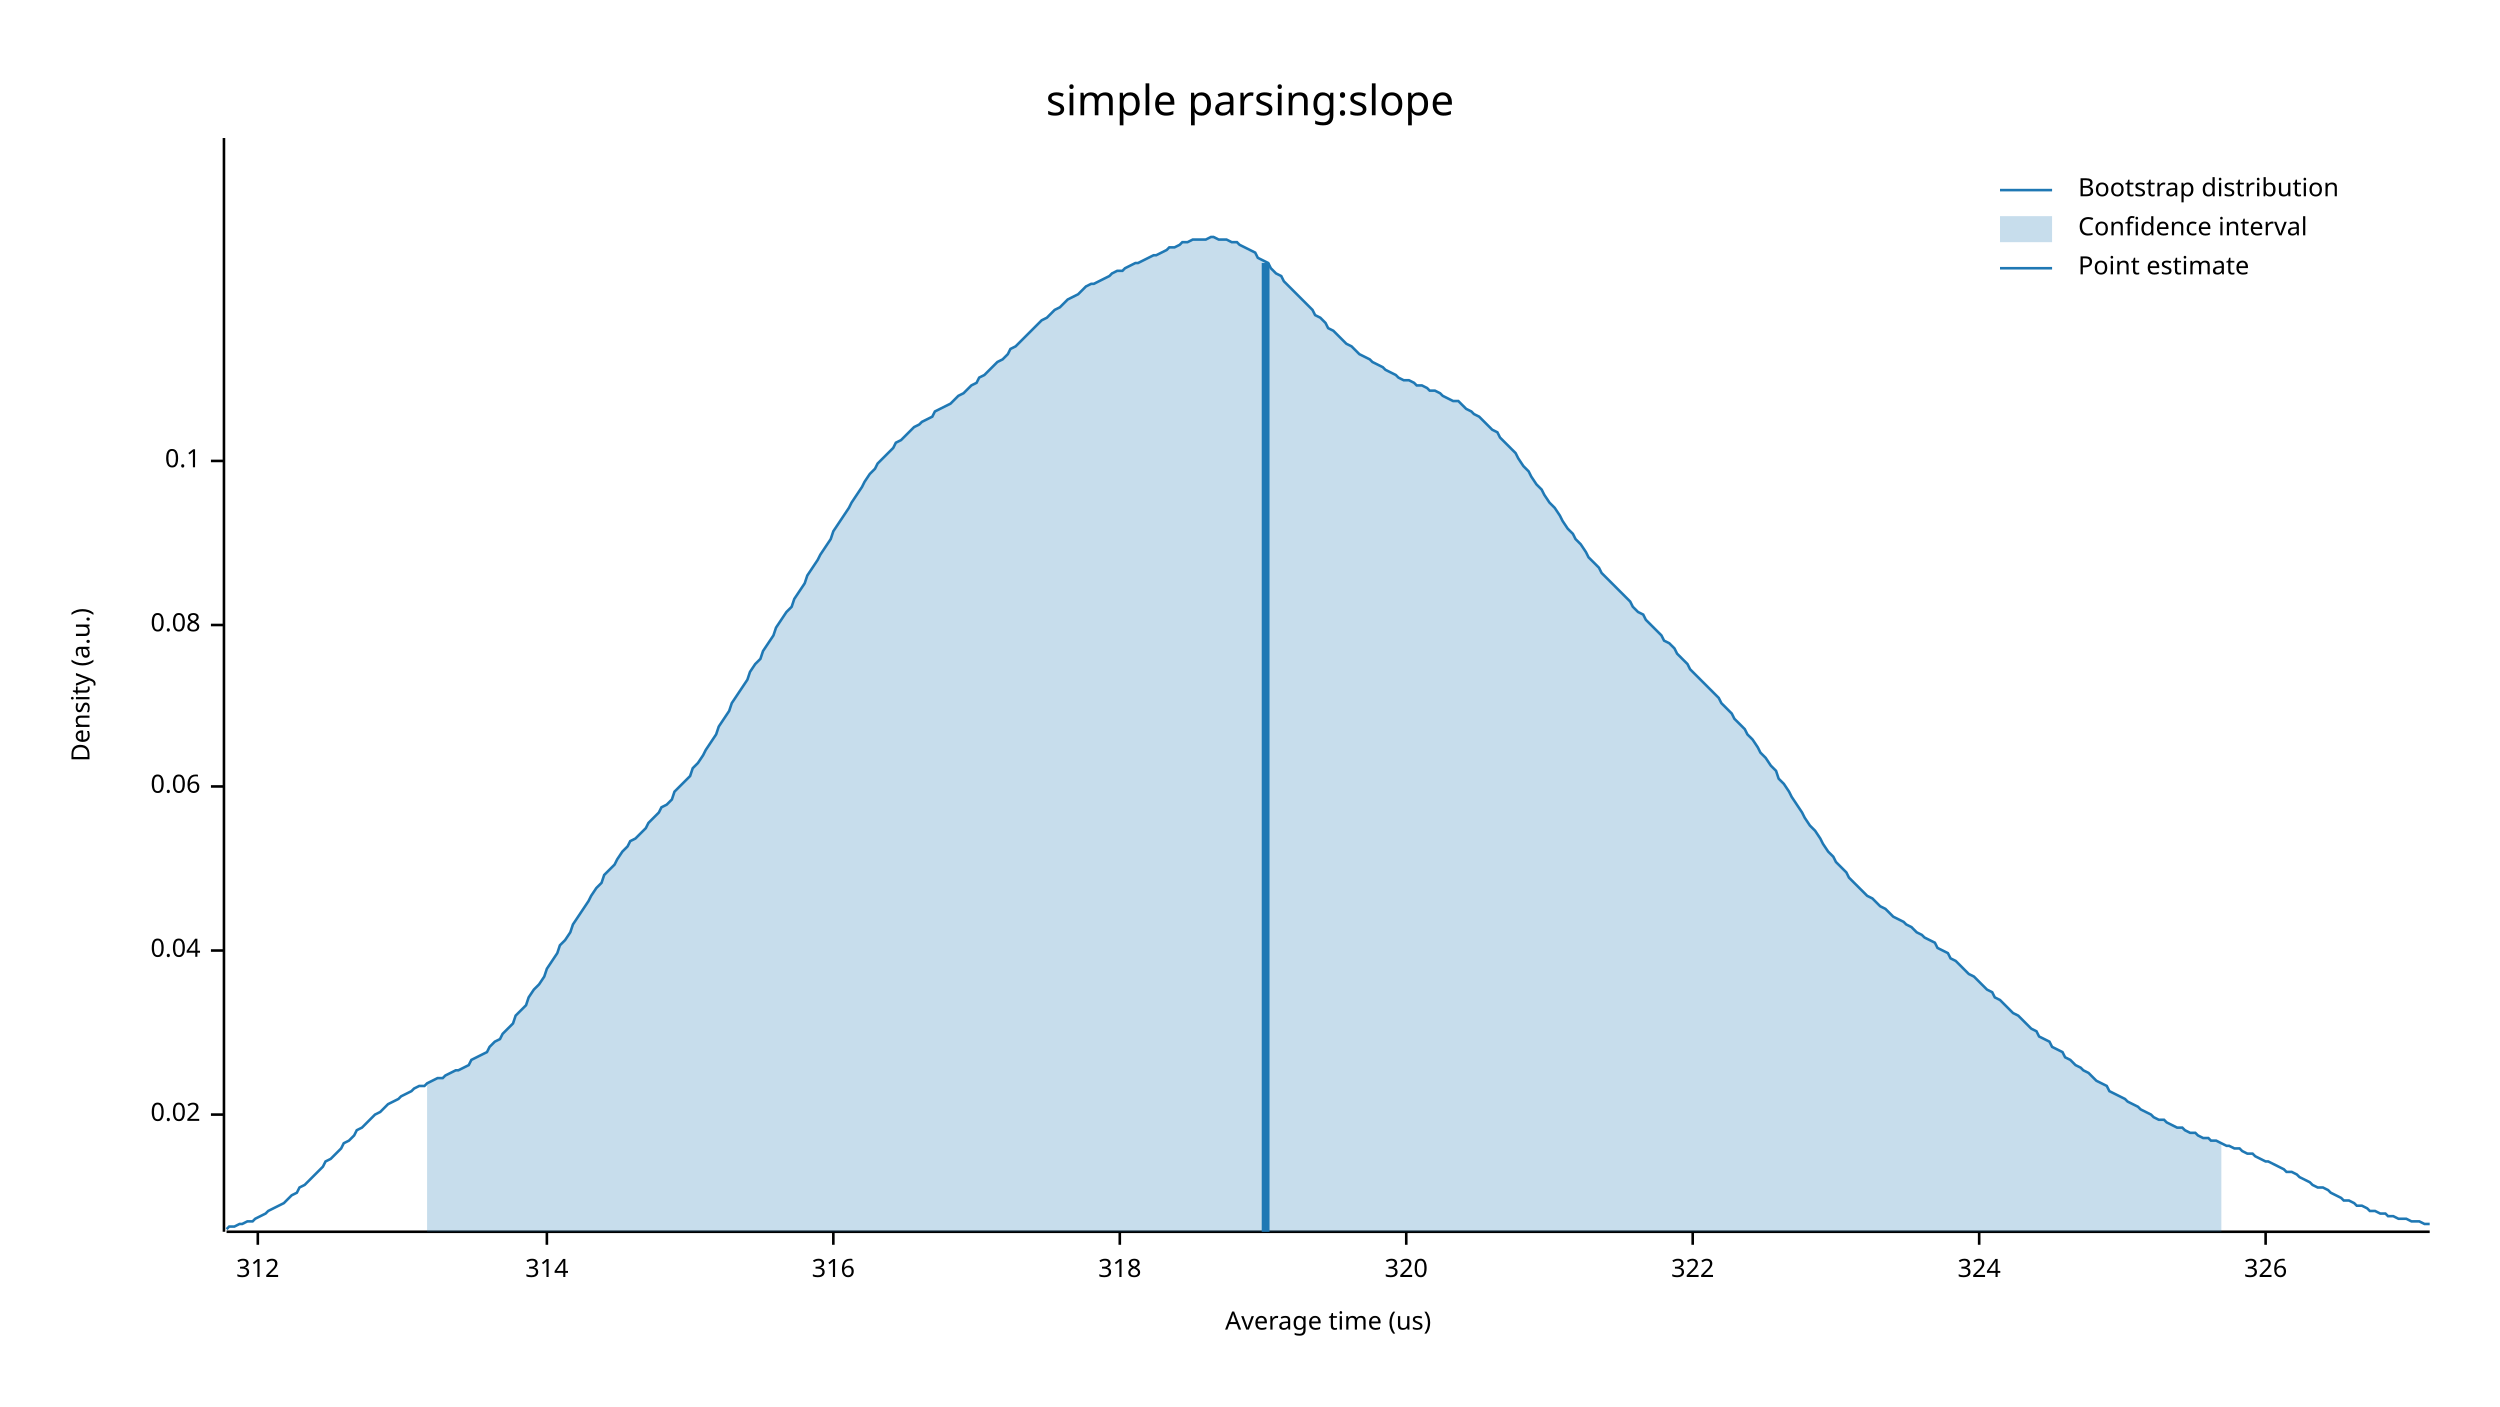
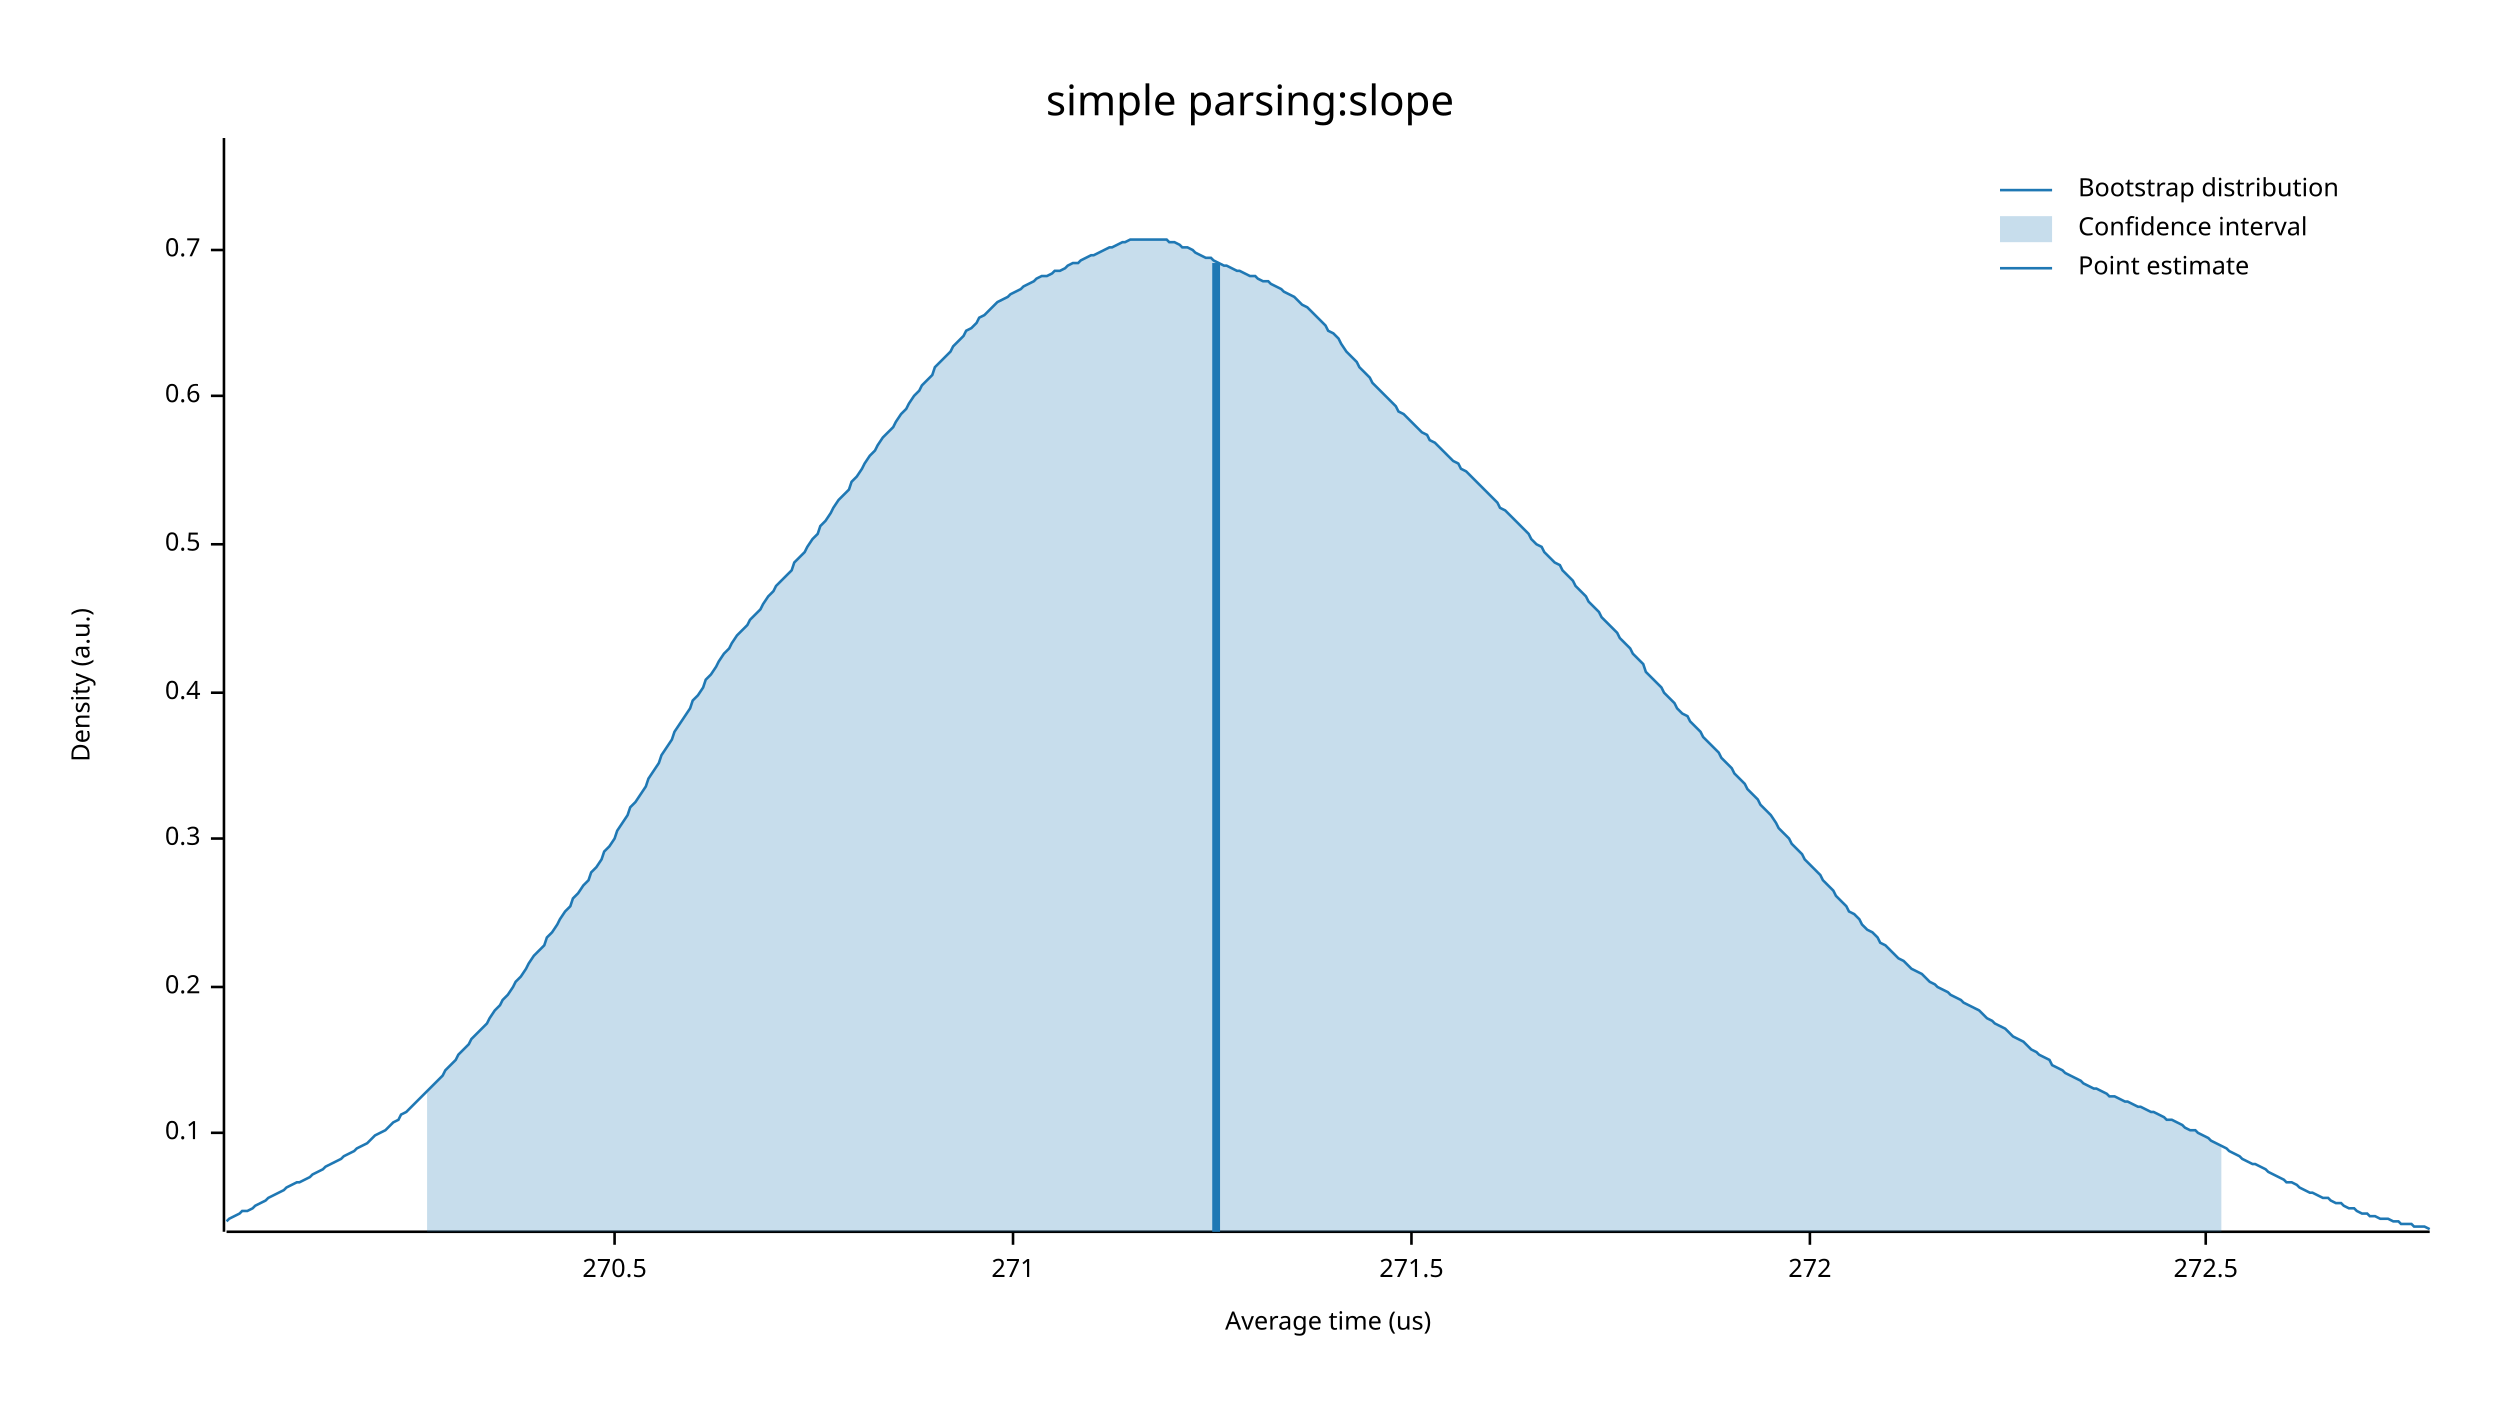
<svg xmlns="http://www.w3.org/2000/svg" width="960" height="540">
  <text x="480" y="32" dy="0.76em" text-anchor="middle" font-family="sans-serif" font-size="16.129" opacity="1" fill="#000000">
simple parsing:slope
</text>
  <text x="27" y="263" dy="0.76em" text-anchor="middle" font-family="sans-serif" font-size="9.677" opacity="1" fill="#000000" transform="rotate(270, 27, 263)">
Density (a.u.)
</text>
  <text x="510" y="513" dy="-0.5ex" text-anchor="middle" font-family="sans-serif" font-size="9.677" opacity="1" fill="#000000">
Average time (us)
</text>
  <polyline fill="none" opacity="1" stroke="#000000" stroke-width="1" points="86,53 86,473 " />
-   <text x="77" y="428" dy="0.5ex" text-anchor="end" font-family="sans-serif" font-size="9.677" opacity="1" fill="#000000">
- 0.02
- </text>
-   <polyline fill="none" opacity="1" stroke="#000000" stroke-width="1" points="81,428 86,428 " />
-   <text x="77" y="365" dy="0.5ex" text-anchor="end" font-family="sans-serif" font-size="9.677" opacity="1" fill="#000000">
- 0.04
- </text>
-   <polyline fill="none" opacity="1" stroke="#000000" stroke-width="1" points="81,365 86,365 " />
-   <text x="77" y="302" dy="0.5ex" text-anchor="end" font-family="sans-serif" font-size="9.677" opacity="1" fill="#000000">
- 0.06
- </text>
-   <polyline fill="none" opacity="1" stroke="#000000" stroke-width="1" points="81,302 86,302 " />
-   <text x="77" y="240" dy="0.5ex" text-anchor="end" font-family="sans-serif" font-size="9.677" opacity="1" fill="#000000">
- 0.08
- </text>
-   <polyline fill="none" opacity="1" stroke="#000000" stroke-width="1" points="81,240 86,240 " />
-   <text x="77" y="177" dy="0.5ex" text-anchor="end" font-family="sans-serif" font-size="9.677" opacity="1" fill="#000000">
+   <text x="77" y="435" dy="0.5ex" text-anchor="end" font-family="sans-serif" font-size="9.677" opacity="1" fill="#000000">
0.1
</text>
-   <polyline fill="none" opacity="1" stroke="#000000" stroke-width="1" points="81,177 86,177 " />
+   <polyline fill="none" opacity="1" stroke="#000000" stroke-width="1" points="81,435 86,435 " />
+   <text x="77" y="379" dy="0.5ex" text-anchor="end" font-family="sans-serif" font-size="9.677" opacity="1" fill="#000000">
+ 0.2
+ </text>
+   <polyline fill="none" opacity="1" stroke="#000000" stroke-width="1" points="81,379 86,379 " />
+   <text x="77" y="322" dy="0.5ex" text-anchor="end" font-family="sans-serif" font-size="9.677" opacity="1" fill="#000000">
+ 0.3
+ </text>
+   <polyline fill="none" opacity="1" stroke="#000000" stroke-width="1" points="81,322 86,322 " />
+   <text x="77" y="266" dy="0.5ex" text-anchor="end" font-family="sans-serif" font-size="9.677" opacity="1" fill="#000000">
+ 0.4
+ </text>
+   <polyline fill="none" opacity="1" stroke="#000000" stroke-width="1" points="81,266 86,266 " />
+   <text x="77" y="209" dy="0.5ex" text-anchor="end" font-family="sans-serif" font-size="9.677" opacity="1" fill="#000000">
+ 0.5
+ </text>
+   <polyline fill="none" opacity="1" stroke="#000000" stroke-width="1" points="81,209 86,209 " />
+   <text x="77" y="152" dy="0.5ex" text-anchor="end" font-family="sans-serif" font-size="9.677" opacity="1" fill="#000000">
+ 0.6
+ </text>
+   <polyline fill="none" opacity="1" stroke="#000000" stroke-width="1" points="81,152 86,152 " />
+   <text x="77" y="96" dy="0.5ex" text-anchor="end" font-family="sans-serif" font-size="9.677" opacity="1" fill="#000000">
+ 0.7
+ </text>
+   <polyline fill="none" opacity="1" stroke="#000000" stroke-width="1" points="81,96 86,96 " />
  <polyline fill="none" opacity="1" stroke="#000000" stroke-width="1" points="87,473 933,473 " />
-   <text x="99" y="483" dy="0.76em" text-anchor="middle" font-family="sans-serif" font-size="9.677" opacity="1" fill="#000000">
- 312
+   <text x="236" y="483" dy="0.76em" text-anchor="middle" font-family="sans-serif" font-size="9.677" opacity="1" fill="#000000">
+ 270.5
</text>
-   <polyline fill="none" opacity="1" stroke="#000000" stroke-width="1" points="99,473 99,478 " />
-   <text x="210" y="483" dy="0.76em" text-anchor="middle" font-family="sans-serif" font-size="9.677" opacity="1" fill="#000000">
- 314
+   <polyline fill="none" opacity="1" stroke="#000000" stroke-width="1" points="236,473 236,478 " />
+   <text x="389" y="483" dy="0.76em" text-anchor="middle" font-family="sans-serif" font-size="9.677" opacity="1" fill="#000000">
+ 271
</text>
-   <polyline fill="none" opacity="1" stroke="#000000" stroke-width="1" points="210,473 210,478 " />
-   <text x="320" y="483" dy="0.76em" text-anchor="middle" font-family="sans-serif" font-size="9.677" opacity="1" fill="#000000">
- 316
+   <polyline fill="none" opacity="1" stroke="#000000" stroke-width="1" points="389,473 389,478 " />
+   <text x="542" y="483" dy="0.76em" text-anchor="middle" font-family="sans-serif" font-size="9.677" opacity="1" fill="#000000">
+ 271.5
</text>
-   <polyline fill="none" opacity="1" stroke="#000000" stroke-width="1" points="320,473 320,478 " />
-   <text x="430" y="483" dy="0.76em" text-anchor="middle" font-family="sans-serif" font-size="9.677" opacity="1" fill="#000000">
- 318
+   <polyline fill="none" opacity="1" stroke="#000000" stroke-width="1" points="542,473 542,478 " />
+   <text x="695" y="483" dy="0.76em" text-anchor="middle" font-family="sans-serif" font-size="9.677" opacity="1" fill="#000000">
+ 272
</text>
-   <polyline fill="none" opacity="1" stroke="#000000" stroke-width="1" points="430,473 430,478 " />
-   <text x="540" y="483" dy="0.76em" text-anchor="middle" font-family="sans-serif" font-size="9.677" opacity="1" fill="#000000">
- 320
+   <polyline fill="none" opacity="1" stroke="#000000" stroke-width="1" points="695,473 695,478 " />
+   <text x="847" y="483" dy="0.76em" text-anchor="middle" font-family="sans-serif" font-size="9.677" opacity="1" fill="#000000">
+ 272.5
</text>
-   <polyline fill="none" opacity="1" stroke="#000000" stroke-width="1" points="540,473 540,478 " />
-   <text x="650" y="483" dy="0.76em" text-anchor="middle" font-family="sans-serif" font-size="9.677" opacity="1" fill="#000000">
- 322
- </text>
-   <polyline fill="none" opacity="1" stroke="#000000" stroke-width="1" points="650,473 650,478 " />
-   <text x="760" y="483" dy="0.76em" text-anchor="middle" font-family="sans-serif" font-size="9.677" opacity="1" fill="#000000">
- 324
- </text>
-   <polyline fill="none" opacity="1" stroke="#000000" stroke-width="1" points="760,473 760,478 " />
-   <text x="870" y="483" dy="0.76em" text-anchor="middle" font-family="sans-serif" font-size="9.677" opacity="1" fill="#000000">
- 326
- </text>
-   <polyline fill="none" opacity="1" stroke="#000000" stroke-width="1" points="870,473 870,478 " />
-   <polyline fill="none" opacity="1" stroke="#1F78B4" stroke-width="1" points="87,472 88,471 90,471 92,470 93,470 95,469 97,469 98,468 100,467 102,466 103,465 105,464 107,463 109,462 110,461 112,459 114,458 115,456 117,455 119,453 120,452 122,450 124,448 125,446 127,445 129,443 131,441 132,439 134,438 136,436 137,434 139,433 141,431 142,430 144,428 146,427 148,425 149,424 151,423 153,422 154,421 156,420 158,419 159,418 161,417 163,417 164,416 166,415 168,414 170,414 171,413 173,412 175,411 176,411 178,410 180,409 181,407 183,406 185,405 187,404 188,402 190,400 192,399 193,397 195,395 197,393 198,390 200,388 202,386 203,383 205,380 207,378 209,375 210,372 212,369 214,366 215,363 217,361 219,358 220,355 222,352 224,349 226,346 227,344 229,341 231,339 232,336 234,334 236,332 237,330 239,327 241,325 242,323 244,322 246,320 248,318 249,316 251,314 253,312 254,310 256,309 258,307 259,304 261,302 263,300 265,298 266,295 268,293 270,290 271,288 273,285 275,282 276,279 278,276 280,273 281,270 283,267 285,264 287,261 288,258 290,255 292,253 293,250 295,247 297,244 298,241 300,238 302,235 304,233 305,230 307,227 309,224 310,221 312,218 314,215 315,213 317,210 319,207 320,204 322,201 324,198 326,195 327,193 329,190 331,187 332,185 334,182 336,180 337,178 339,176 341,174 343,172 344,170 346,169 348,167 349,166 351,164 353,163 354,162 356,161 358,160 359,158 361,157 363,156 365,155 366,154 368,152 370,151 371,150 373,148 375,147 376,145 378,144 380,142 381,141 383,139 385,138 387,136 388,134 390,133 392,131 393,130 395,128 397,126 398,125 400,123 402,122 404,120 405,119 407,118 409,116 410,115 412,114 414,113 415,112 417,110 419,109 420,109 422,108 424,107 426,106 427,105 429,104 431,104 432,103 434,102 436,101 437,101 439,100 441,99 443,98 444,98 446,97 448,96 449,95 451,95 453,94 454,93 456,93 458,92 459,92 461,92 463,92 465,91 466,91 468,92 470,92 471,92 473,93 475,93 476,94 478,95 480,96 482,97 483,99 485,100 487,101 488,103 490,105 492,106 493,108 495,110 497,112 498,113 500,115 502,117 504,119 505,121 507,122 509,124 510,126 512,127 514,129 515,130 517,132 519,133 521,135 522,136 524,137 526,138 527,139 529,140 531,141 532,142 534,143 536,144 537,145 539,146 541,146 543,147 544,148 546,148 548,149 549,150 551,150 553,151 554,152 556,153 558,154 560,154 561,155 563,157 565,158 566,159 568,160 570,162 571,163 573,165 575,166 576,168 578,170 580,172 582,174 583,176 585,179 587,181 588,183 590,186 592,188 593,190 595,193 597,195 599,198 600,200 602,203 604,205 605,207 607,209 609,212 610,214 612,216 614,218 615,220 617,222 619,224 621,226 622,227 624,229 626,231 627,233 629,235 631,236 632,238 634,240 636,242 638,244 639,246 641,247 643,249 644,251 646,253 648,255 649,257 651,259 653,261 654,262 656,264 658,266 660,268 661,270 663,272 665,274 666,276 668,278 670,280 671,282 673,284 675,287 676,289 678,291 680,294 682,296 683,299 685,301 687,304 688,306 690,309 692,312 693,314 695,317 697,319 699,322 700,324 702,327 704,329 705,331 707,333 709,335 710,337 712,339 714,341 715,342 717,344 719,345 721,347 722,348 724,349 726,351 727,352 729,353 731,354 732,355 734,356 736,358 738,359 739,360 741,361 743,362 744,364 746,365 748,366 749,368 751,369 753,371 754,372 756,374 758,375 760,377 761,378 763,380 765,381 766,383 768,384 770,386 771,387 773,389 775,390 777,392 778,393 780,395 782,396 783,398 785,399 787,400 788,402 790,403 792,404 793,406 795,407 797,409 799,410 800,411 802,412 804,414 805,415 807,416 809,417 810,419 812,420 814,421 816,422 817,423 819,424 821,425 822,426 824,427 826,428 827,429 829,430 831,430 832,431 834,432 836,433 838,433 839,434 841,435 843,435 844,436 846,437 848,437 849,438 851,438 853,439 855,440 856,440 858,441 860,441 861,442 863,443 865,443 866,444 868,445 870,446 871,446 873,447 875,448 877,449 878,450 880,450 882,451 883,452 885,453 887,454 888,455 890,456 892,456 894,457 895,458 897,459 899,460 900,461 902,461 904,462 905,463 907,463 909,464 910,465 912,465 914,466 916,466 917,467 919,467 921,468 922,468 924,468 926,469 927,469 929,469 931,470 933,470 " />
-   <polygon opacity="0.25" fill="#1F78B4" points="164,416 166,415 168,414 170,414 171,413 173,412 175,411 176,411 178,410 180,409 181,407 183,406 185,405 187,404 188,402 190,400 192,399 193,397 195,395 197,393 198,390 200,388 202,386 203,383 205,380 207,378 209,375 210,372 212,369 214,366 215,363 217,361 219,358 220,355 222,352 224,349 226,346 227,344 229,341 231,339 232,336 234,334 236,332 237,330 239,327 241,325 242,323 244,322 246,320 248,318 249,316 251,314 253,312 254,310 256,309 258,307 259,304 261,302 263,300 265,298 266,295 268,293 270,290 271,288 273,285 275,282 276,279 278,276 280,273 281,270 283,267 285,264 287,261 288,258 290,255 292,253 293,250 295,247 297,244 298,241 300,238 302,235 304,233 305,230 307,227 309,224 310,221 312,218 314,215 315,213 317,210 319,207 320,204 322,201 324,198 326,195 327,193 329,190 331,187 332,185 334,182 336,180 337,178 339,176 341,174 343,172 344,170 346,169 348,167 349,166 351,164 353,163 354,162 356,161 358,160 359,158 361,157 363,156 365,155 366,154 368,152 370,151 371,150 373,148 375,147 376,145 378,144 380,142 381,141 383,139 385,138 387,136 388,134 390,133 392,131 393,130 395,128 397,126 398,125 400,123 402,122 404,120 405,119 407,118 409,116 410,115 412,114 414,113 415,112 417,110 419,109 420,109 422,108 424,107 426,106 427,105 429,104 431,104 432,103 434,102 436,101 437,101 439,100 441,99 443,98 444,98 446,97 448,96 449,95 451,95 453,94 454,93 456,93 458,92 459,92 461,92 463,92 465,91 466,91 468,92 470,92 471,92 473,93 475,93 476,94 478,95 480,96 482,97 483,99 485,100 487,101 488,103 490,105 492,106 493,108 495,110 497,112 498,113 500,115 502,117 504,119 505,121 507,122 509,124 510,126 512,127 514,129 515,130 517,132 519,133 521,135 522,136 524,137 526,138 527,139 529,140 531,141 532,142 534,143 536,144 537,145 539,146 541,146 543,147 544,148 546,148 548,149 549,150 551,150 553,151 554,152 556,153 558,154 560,154 561,155 563,157 565,158 566,159 568,160 570,162 571,163 573,165 575,166 576,168 578,170 580,172 582,174 583,176 585,179 587,181 588,183 590,186 592,188 593,190 595,193 597,195 599,198 600,200 602,203 604,205 605,207 607,209 609,212 610,214 612,216 614,218 615,220 617,222 619,224 621,226 622,227 624,229 626,231 627,233 629,235 631,236 632,238 634,240 636,242 638,244 639,246 641,247 643,249 644,251 646,253 648,255 649,257 651,259 653,261 654,262 656,264 658,266 660,268 661,270 663,272 665,274 666,276 668,278 670,280 671,282 673,284 675,287 676,289 678,291 680,294 682,296 683,299 685,301 687,304 688,306 690,309 692,312 693,314 695,317 697,319 699,322 700,324 702,327 704,329 705,331 707,333 709,335 710,337 712,339 714,341 715,342 717,344 719,345 721,347 722,348 724,349 726,351 727,352 729,353 731,354 732,355 734,356 736,358 738,359 739,360 741,361 743,362 744,364 746,365 748,366 749,368 751,369 753,371 754,372 756,374 758,375 760,377 761,378 763,380 765,381 766,383 768,384 770,386 771,387 773,389 775,390 777,392 778,393 780,395 782,396 783,398 785,399 787,400 788,402 790,403 792,404 793,406 795,407 797,409 799,410 800,411 802,412 804,414 805,415 807,416 809,417 810,419 812,420 814,421 816,422 817,423 819,424 821,425 822,426 824,427 826,428 827,429 829,430 831,430 832,431 834,432 836,433 838,433 839,434 841,435 843,435 844,436 846,437 848,437 849,438 851,438 853,439 853,473 164,473 " />
-   <polyline fill="none" opacity="1" stroke="#1F78B4" stroke-width="3" points="486,473 486,101 " />
+   <polyline fill="none" opacity="1" stroke="#000000" stroke-width="1" points="847,473 847,478 " />
+   <polyline fill="none" opacity="1" stroke="#1F78B4" stroke-width="1" points="87,469 88,468 90,467 92,466 93,465 95,465 97,464 98,463 100,462 102,461 103,460 105,459 107,458 109,457 110,456 112,455 114,454 115,454 117,453 119,452 120,451 122,450 124,449 125,448 127,447 129,446 131,445 132,444 134,443 136,442 137,441 139,440 141,439 142,438 144,436 146,435 148,434 149,433 151,431 153,430 154,428 156,427 158,425 159,424 161,422 163,420 164,419 166,417 168,415 170,413 171,411 173,409 175,407 176,405 178,403 180,401 181,399 183,397 185,395 187,393 188,391 190,388 192,386 193,384 195,382 197,379 198,377 200,375 202,372 203,370 205,367 207,365 209,363 210,360 212,358 214,355 215,353 217,350 219,348 220,345 222,343 224,340 226,338 227,335 229,333 231,330 232,327 234,325 236,322 237,319 239,316 241,313 242,310 244,308 246,305 248,302 249,299 251,296 253,293 254,290 256,287 258,284 259,281 261,278 263,275 265,272 266,269 268,267 270,264 271,261 273,259 275,256 276,254 278,251 280,249 281,247 283,244 285,242 287,240 288,238 290,236 292,234 293,232 295,229 297,227 298,225 300,223 302,221 304,219 305,216 307,214 309,212 310,210 312,207 314,205 315,202 317,200 319,197 320,195 322,192 324,190 326,188 327,185 329,183 331,180 332,178 334,175 336,173 337,171 339,168 341,166 343,164 344,162 346,159 348,157 349,155 351,152 353,150 354,148 356,146 358,144 359,141 361,139 363,137 365,135 366,133 368,131 370,129 371,127 373,126 375,124 376,122 378,121 380,119 381,118 383,116 385,115 387,114 388,113 390,112 392,111 393,110 395,109 397,108 398,107 400,106 402,106 404,105 405,104 407,104 409,103 410,102 412,101 414,101 415,100 417,99 419,98 420,98 422,97 424,96 426,95 427,95 429,94 431,93 432,93 434,92 436,92 437,92 439,92 441,92 443,92 444,92 446,92 448,92 449,93 451,93 453,94 454,95 456,95 458,96 459,97 461,98 463,99 465,99 466,100 468,101 470,102 471,102 473,103 475,104 476,104 478,105 480,106 482,106 483,107 485,108 487,108 488,109 490,110 492,111 493,112 495,113 497,114 498,115 500,117 502,118 504,120 505,121 507,123 509,125 510,127 512,128 514,130 515,132 517,135 519,137 521,139 522,141 524,143 526,145 527,147 529,149 531,151 532,152 534,154 536,156 537,158 539,159 541,161 543,163 544,164 546,166 548,167 549,169 551,170 553,172 554,173 556,175 558,177 560,178 561,180 563,181 565,183 566,184 568,186 570,188 571,189 573,191 575,193 576,195 578,196 580,198 582,200 583,201 585,203 587,205 588,207 590,209 592,210 593,212 595,214 597,216 599,217 600,219 602,221 604,223 605,225 607,227 609,229 610,231 612,233 614,235 615,237 617,239 619,241 621,243 622,245 624,247 626,249 627,251 629,253 631,255 632,258 634,260 636,262 638,264 639,266 641,268 643,270 644,272 646,274 648,275 649,277 651,279 653,281 654,283 656,285 658,287 660,289 661,291 663,293 665,295 666,297 668,299 670,301 671,303 673,305 675,307 676,309 678,311 680,313 682,316 683,318 685,320 687,322 688,324 690,326 692,328 693,330 695,332 697,334 699,336 700,338 702,340 704,342 705,344 707,346 709,348 710,350 712,351 714,353 715,355 717,357 719,358 721,360 722,362 724,363 726,365 727,366 729,368 731,369 732,370 734,372 736,373 738,374 739,375 741,377 743,378 744,379 746,380 748,381 749,382 751,383 753,384 754,385 756,386 758,387 760,388 761,389 763,391 765,392 766,393 768,394 770,395 771,396 773,398 775,399 777,400 778,401 780,403 782,404 783,405 785,406 787,407 788,409 790,410 792,411 793,412 795,413 797,414 799,415 800,416 802,417 804,418 805,418 807,419 809,420 810,421 812,421 814,422 816,423 817,423 819,424 821,425 822,425 824,426 826,427 827,427 829,428 831,429 832,430 834,430 836,431 838,432 839,433 841,434 843,434 844,435 846,436 848,437 849,438 851,439 853,440 855,441 856,442 858,443 860,444 861,445 863,446 865,447 866,447 868,448 870,449 871,450 873,451 875,452 877,453 878,454 880,454 882,455 883,456 885,457 887,458 888,458 890,459 892,460 894,460 895,461 897,462 899,462 900,463 902,464 904,464 905,465 907,466 909,466 910,467 912,467 914,468 916,468 917,468 919,469 921,469 922,470 924,470 926,470 927,471 929,471 931,471 933,472 " />
+   <polygon opacity="0.25" fill="#1F78B4" points="164,419 166,417 168,415 170,413 171,411 173,409 175,407 176,405 178,403 180,401 181,399 183,397 185,395 187,393 188,391 190,388 192,386 193,384 195,382 197,379 198,377 200,375 202,372 203,370 205,367 207,365 209,363 210,360 212,358 214,355 215,353 217,350 219,348 220,345 222,343 224,340 226,338 227,335 229,333 231,330 232,327 234,325 236,322 237,319 239,316 241,313 242,310 244,308 246,305 248,302 249,299 251,296 253,293 254,290 256,287 258,284 259,281 261,278 263,275 265,272 266,269 268,267 270,264 271,261 273,259 275,256 276,254 278,251 280,249 281,247 283,244 285,242 287,240 288,238 290,236 292,234 293,232 295,229 297,227 298,225 300,223 302,221 304,219 305,216 307,214 309,212 310,210 312,207 314,205 315,202 317,200 319,197 320,195 322,192 324,190 326,188 327,185 329,183 331,180 332,178 334,175 336,173 337,171 339,168 341,166 343,164 344,162 346,159 348,157 349,155 351,152 353,150 354,148 356,146 358,144 359,141 361,139 363,137 365,135 366,133 368,131 370,129 371,127 373,126 375,124 376,122 378,121 380,119 381,118 383,116 385,115 387,114 388,113 390,112 392,111 393,110 395,109 397,108 398,107 400,106 402,106 404,105 405,104 407,104 409,103 410,102 412,101 414,101 415,100 417,99 419,98 420,98 422,97 424,96 426,95 427,95 429,94 431,93 432,93 434,92 436,92 437,92 439,92 441,92 443,92 444,92 446,92 448,92 449,93 451,93 453,94 454,95 456,95 458,96 459,97 461,98 463,99 465,99 466,100 468,101 470,102 471,102 473,103 475,104 476,104 478,105 480,106 482,106 483,107 485,108 487,108 488,109 490,110 492,111 493,112 495,113 497,114 498,115 500,117 502,118 504,120 505,121 507,123 509,125 510,127 512,128 514,130 515,132 517,135 519,137 521,139 522,141 524,143 526,145 527,147 529,149 531,151 532,152 534,154 536,156 537,158 539,159 541,161 543,163 544,164 546,166 548,167 549,169 551,170 553,172 554,173 556,175 558,177 560,178 561,180 563,181 565,183 566,184 568,186 570,188 571,189 573,191 575,193 576,195 578,196 580,198 582,200 583,201 585,203 587,205 588,207 590,209 592,210 593,212 595,214 597,216 599,217 600,219 602,221 604,223 605,225 607,227 609,229 610,231 612,233 614,235 615,237 617,239 619,241 621,243 622,245 624,247 626,249 627,251 629,253 631,255 632,258 634,260 636,262 638,264 639,266 641,268 643,270 644,272 646,274 648,275 649,277 651,279 653,281 654,283 656,285 658,287 660,289 661,291 663,293 665,295 666,297 668,299 670,301 671,303 673,305 675,307 676,309 678,311 680,313 682,316 683,318 685,320 687,322 688,324 690,326 692,328 693,330 695,332 697,334 699,336 700,338 702,340 704,342 705,344 707,346 709,348 710,350 712,351 714,353 715,355 717,357 719,358 721,360 722,362 724,363 726,365 727,366 729,368 731,369 732,370 734,372 736,373 738,374 739,375 741,377 743,378 744,379 746,380 748,381 749,382 751,383 753,384 754,385 756,386 758,387 760,388 761,389 763,391 765,392 766,393 768,394 770,395 771,396 773,398 775,399 777,400 778,401 780,403 782,404 783,405 785,406 787,407 788,409 790,410 792,411 793,412 795,413 797,414 799,415 800,416 802,417 804,418 805,418 807,419 809,420 810,421 812,421 814,422 816,423 817,423 819,424 821,425 822,425 824,426 826,427 827,427 829,428 831,429 832,430 834,430 836,431 838,432 839,433 841,434 843,434 844,435 846,436 848,437 849,438 851,439 853,440 853,473 164,473 " />
+   <polyline fill="none" opacity="1" stroke="#1F78B4" stroke-width="3" points="467,473 467,101 " />
  <text x="798" y="68" dy="0.76em" text-anchor="start" font-family="sans-serif" font-size="9.677" opacity="1" fill="#000000">
Bootstrap distribution
</text>
  <text x="798" y="83" dy="0.76em" text-anchor="start" font-family="sans-serif" font-size="9.677" opacity="1" fill="#000000">
Confidence interval
</text>
  <text x="798" y="98" dy="0.76em" text-anchor="start" font-family="sans-serif" font-size="9.677" opacity="1" fill="#000000">
Point estimate
</text>
  <polyline fill="none" opacity="1" stroke="#1F78B4" stroke-width="1" points="768,73 788,73 " />
  <rect x="768" y="83" width="20" height="10" opacity="0.25" fill="#1F78B4" stroke="none" />
  <polyline fill="none" opacity="1" stroke="#1F78B4" stroke-width="1" points="768,103 788,103 " />
</svg>
